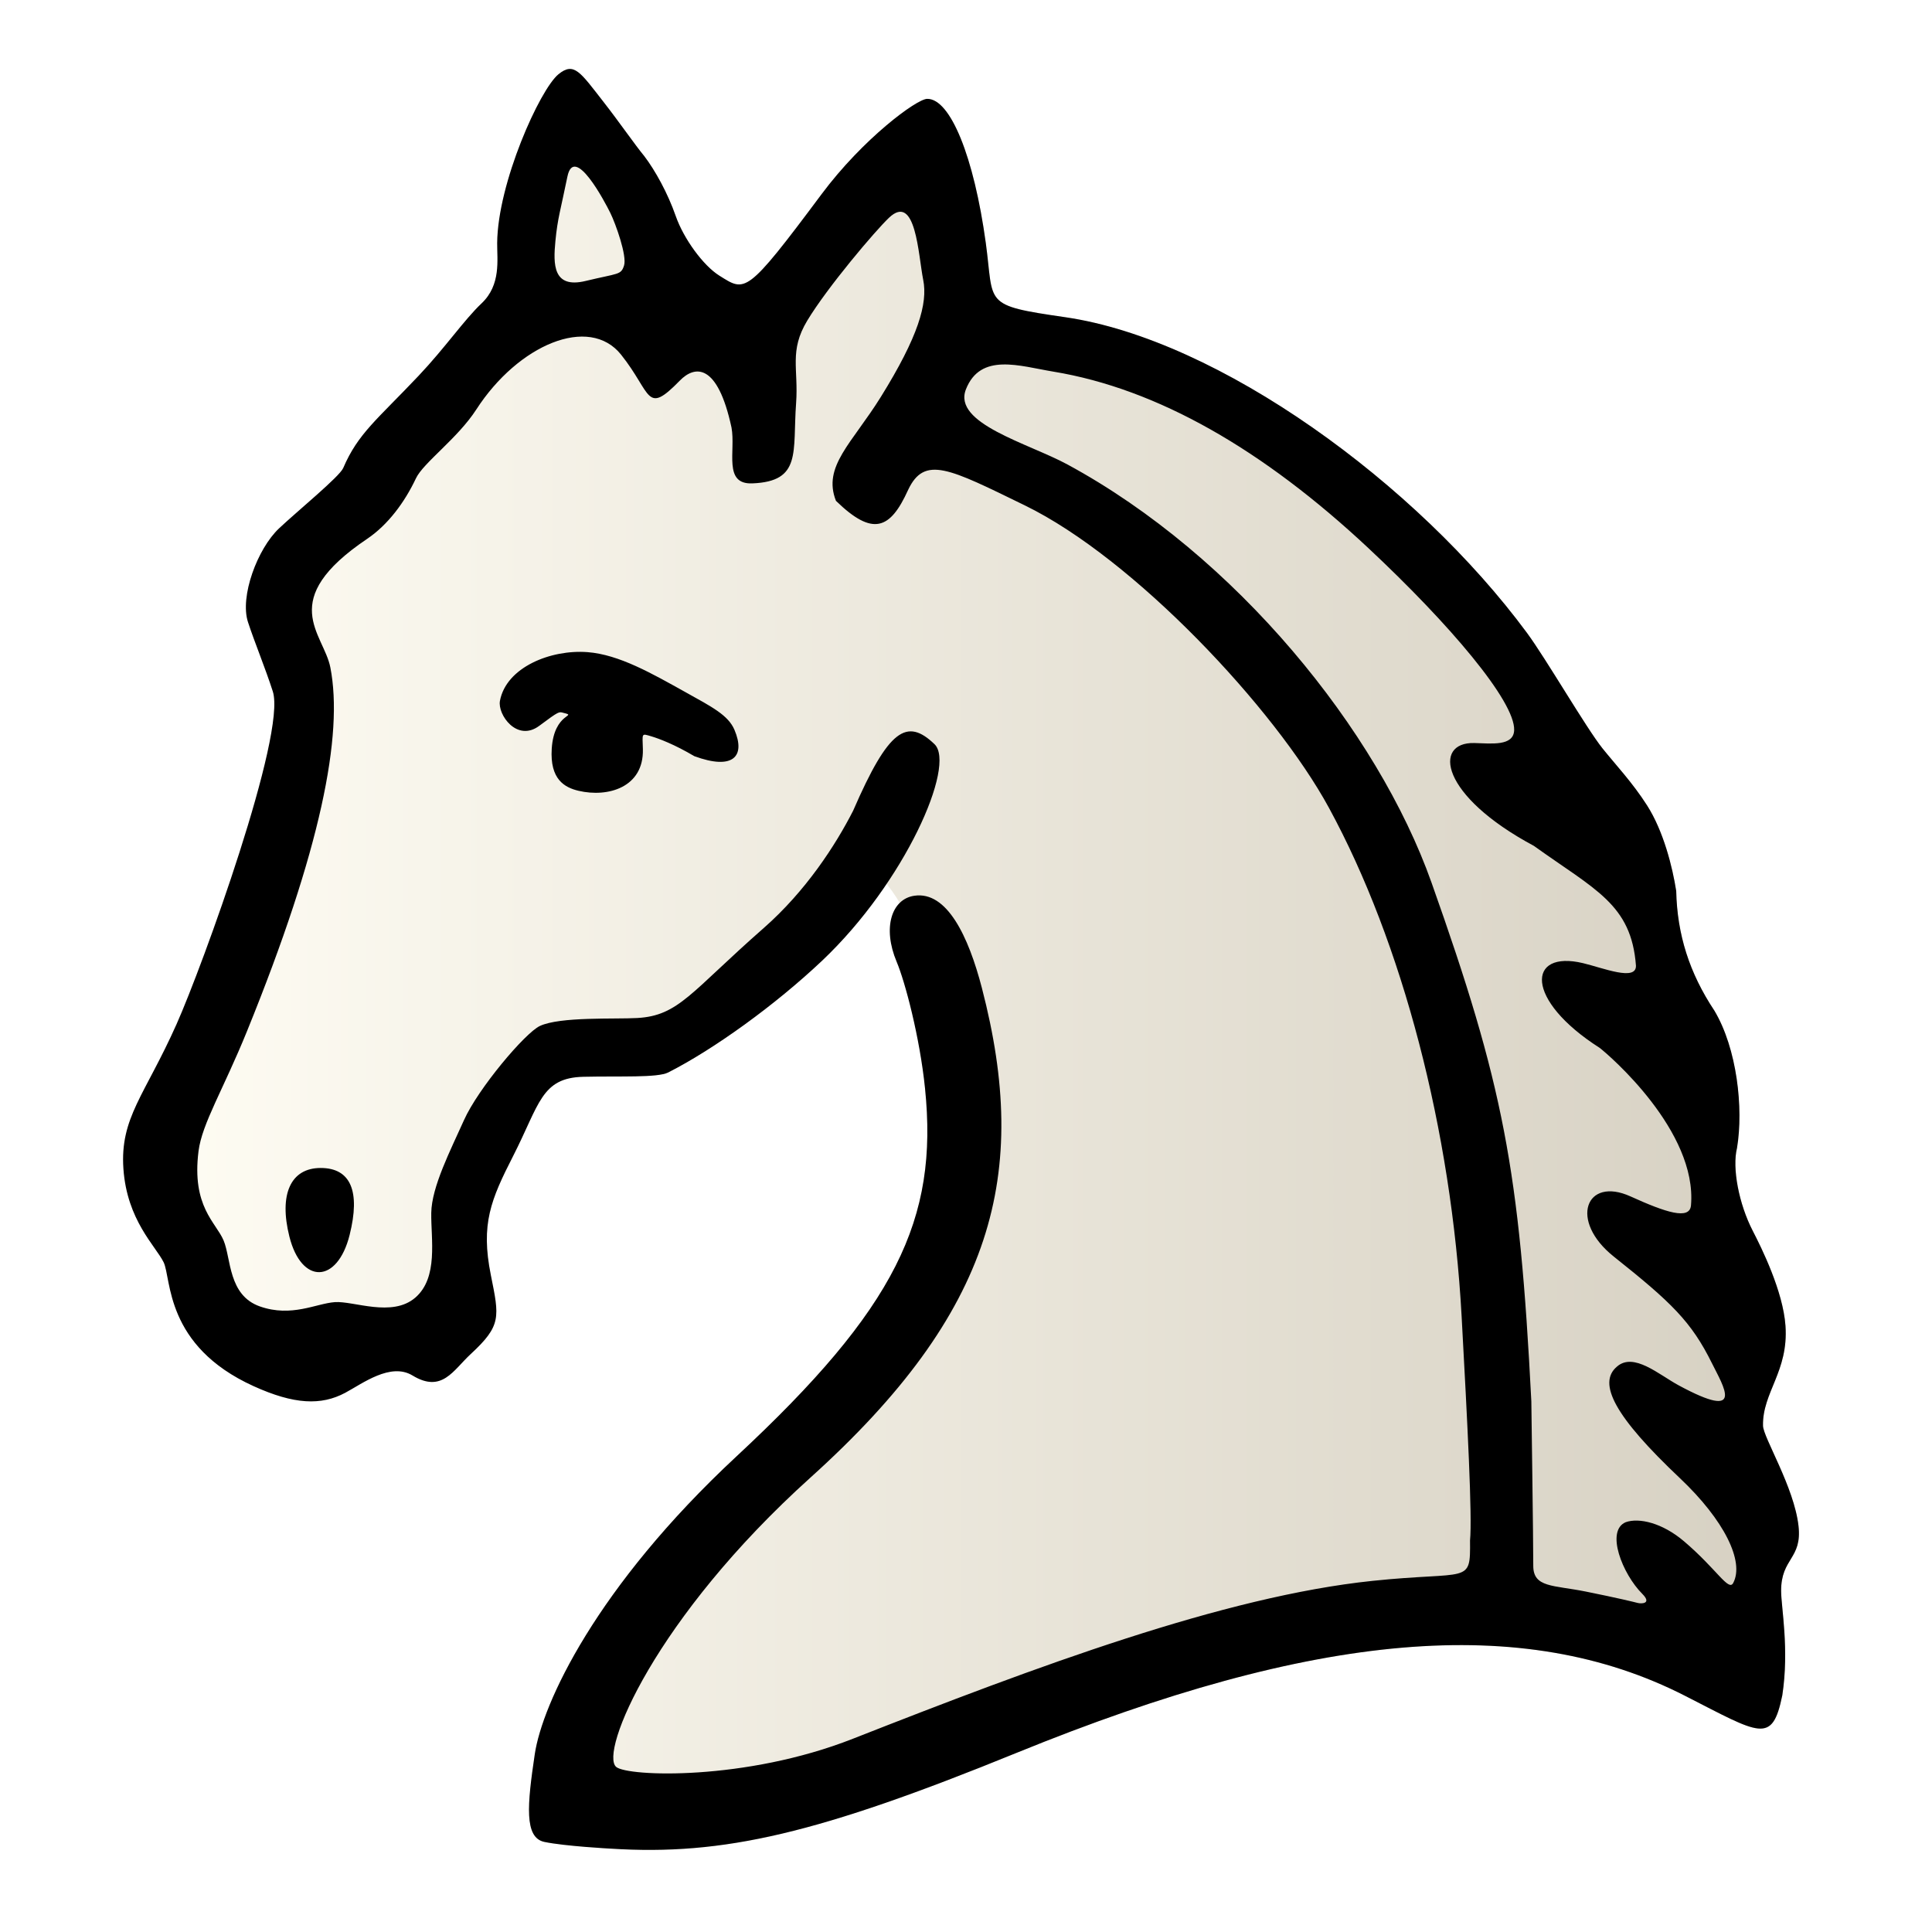
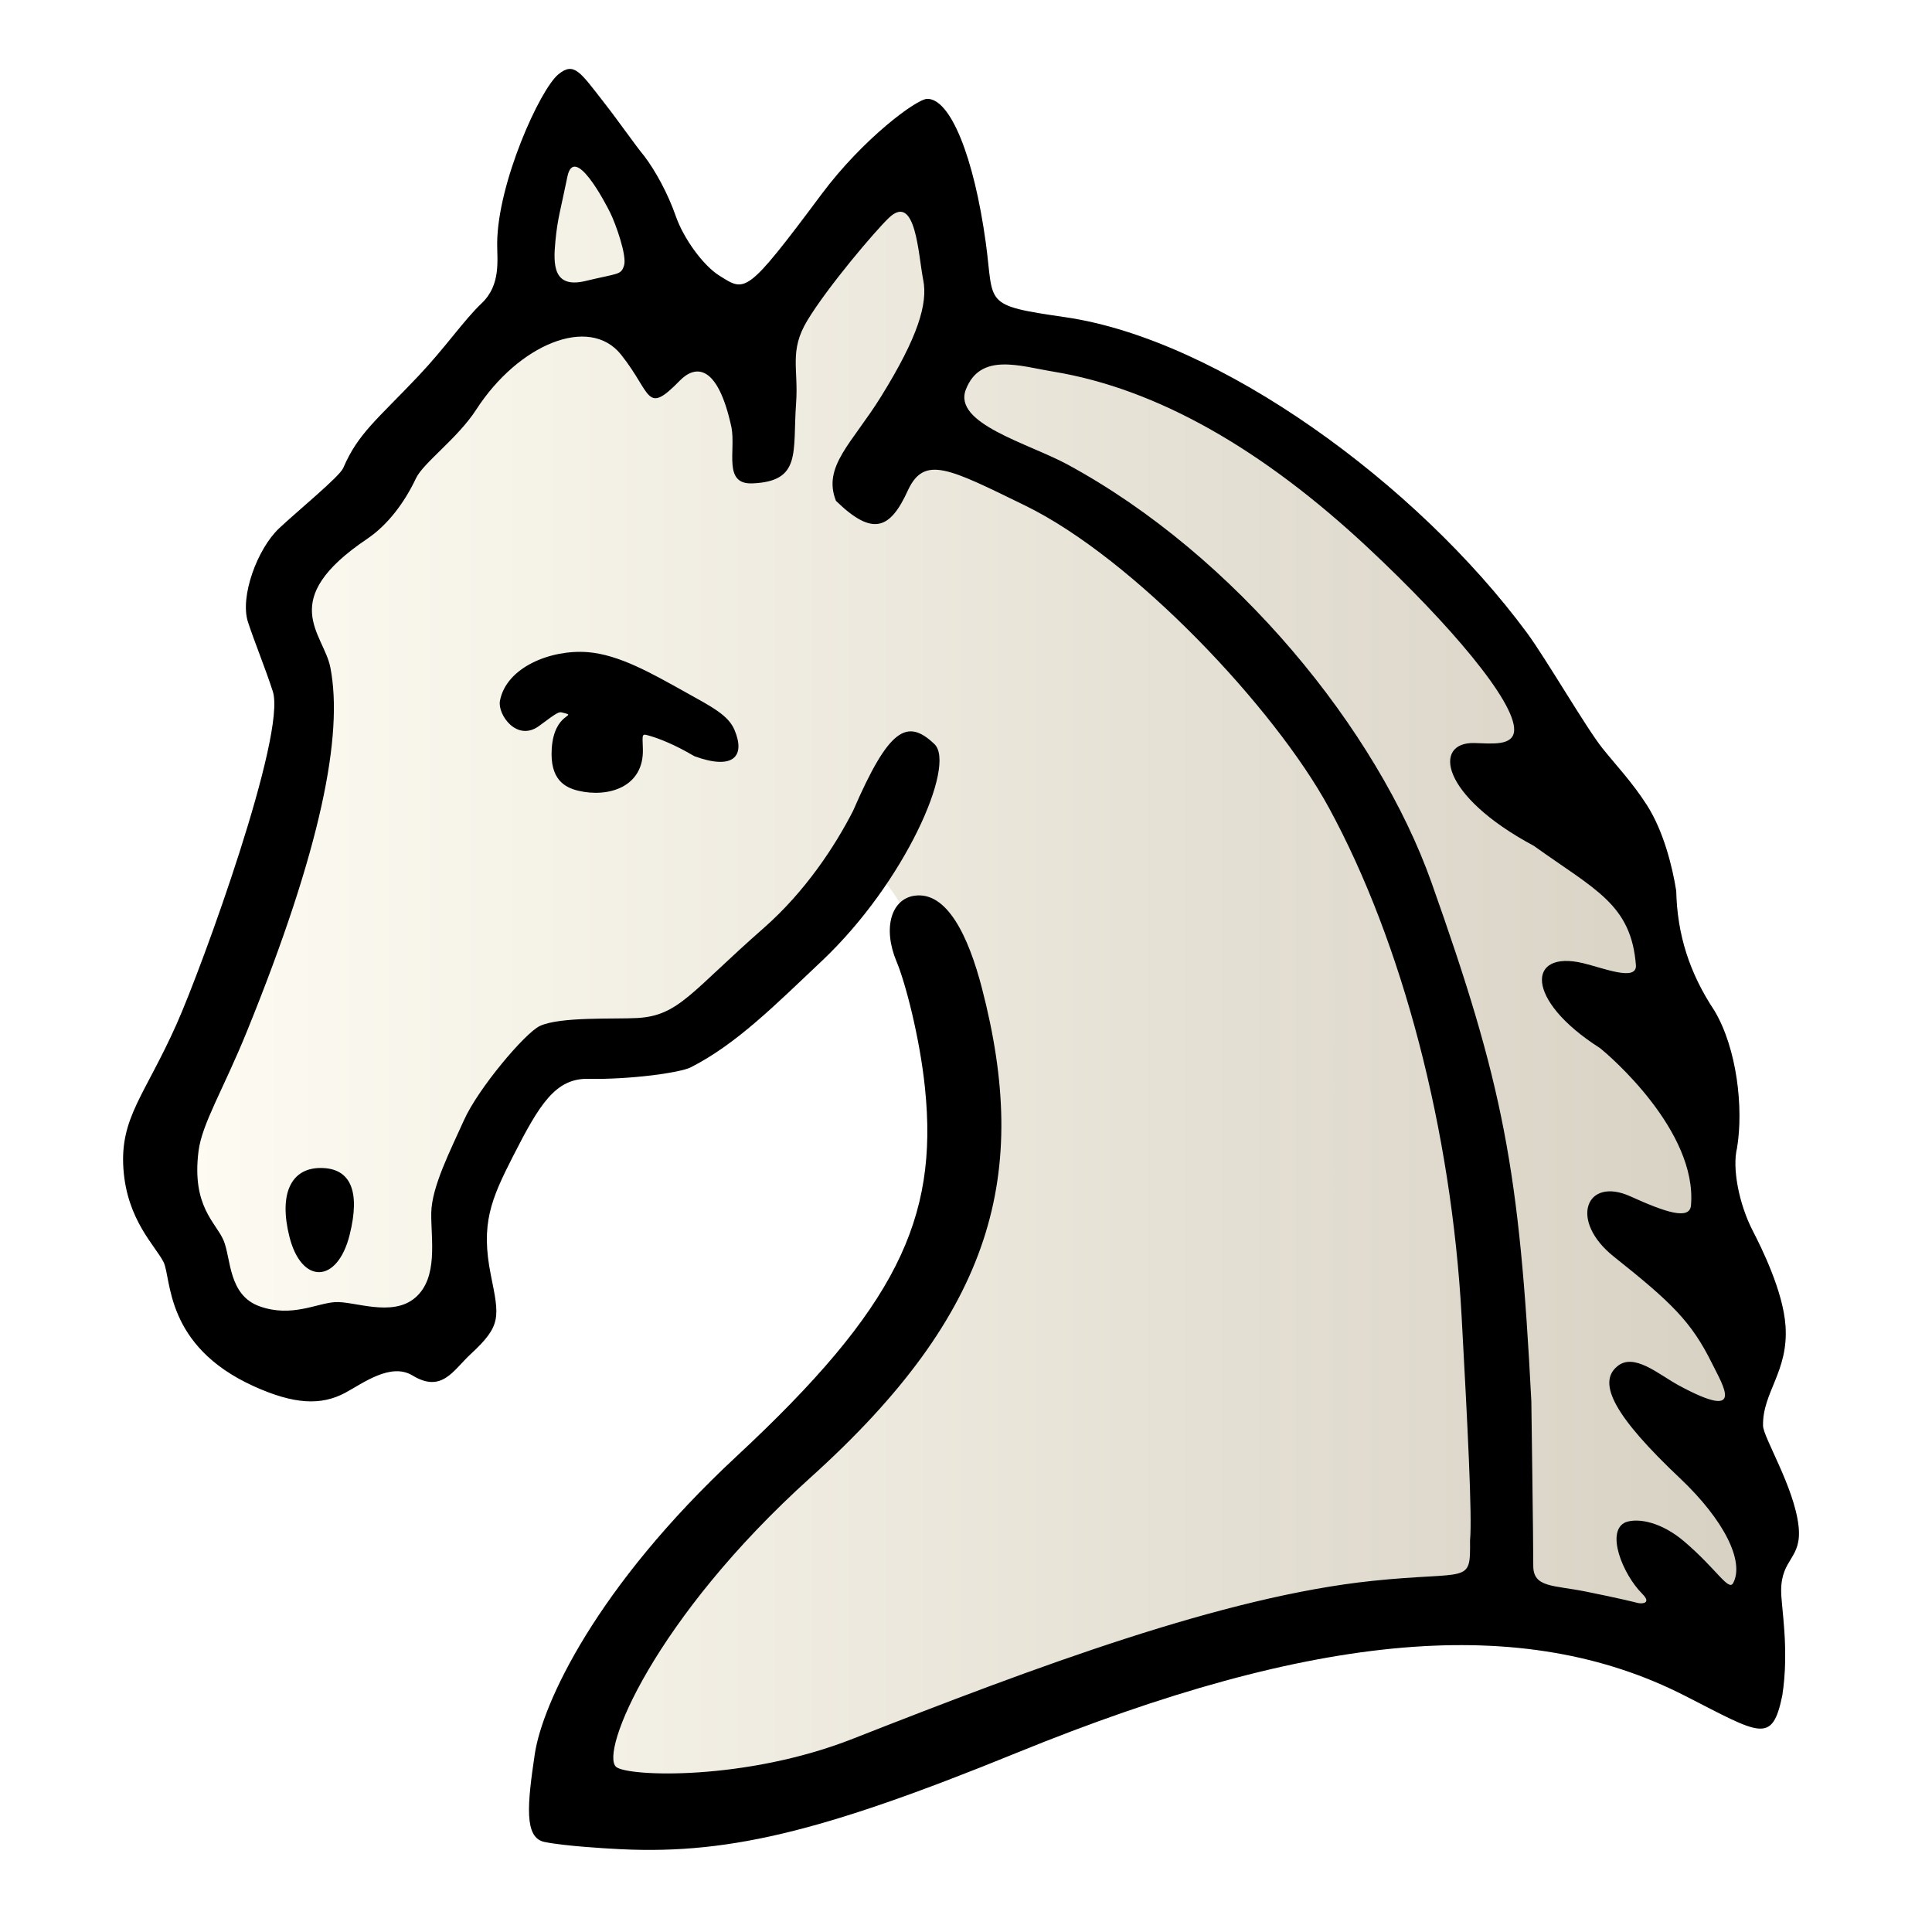
<svg xmlns="http://www.w3.org/2000/svg" xmlns:xlink="http://www.w3.org/1999/xlink" version="1.0" width="300pt" height="300pt" viewBox="0 0 300 300" preserveAspectRatio="xMidYMid meet" id="svg2">
  <defs id="defs12">
    <linearGradient id="linearGradient850">
      <stop style="stop-color:#fffdf4;stop-opacity:1" offset="0" id="stop846" />
      <stop style="stop-color:#d6d0c2;stop-opacity:1" offset="1" id="stop848" />
    </linearGradient>
    <filter style="color-interpolation-filters:sRGB;" id="filter18775">
      <feGaussianBlur in="SourceGraphic" stdDeviation="5.997" result="blur1" id="feGaussianBlur18721" />
      <feConvolveMatrix in="blur1" targetX="1" targetY="1" order="3 3" kernelMatrix="0 250 0 250 -1010 250 0 250 0 " result="convolve1" id="feConvolveMatrix18723" />
      <feComposite in="convolve1" in2="convolve1" k1="1" k2="1" k4="0.04" operator="arithmetic" result="composite1" id="feComposite18725" />
      <feColorMatrix in="composite1" values="0 0 0 0 0 0 0 0 0 0 0 0 0 0 0 -0.212 -0.715 -0.072 1 0 " result="color1" id="feColorMatrix18727" />
      <feGaussianBlur stdDeviation="0.61" result="blur2" id="feGaussianBlur18729" />
      <feColorMatrix values="1 0 0 0 0 0 1 0 0 0 0 0 1 0 0 0 0 0 2.7 -1 " result="color2" id="feColorMatrix18731" />
      <feFlood flood-color="rgb(255,255,255)" result="flood1" id="feFlood18733" />
      <feBlend in2="color2" mode="multiply" result="blend1" id="feBlend18735" />
      <feComponentTransfer in="blend1" result="component1" id="feComponentTransfer18743">
        <feFuncR type="discrete" tableValues="0 1 1 1" id="feFuncR18737" />
        <feFuncG type="discrete" tableValues="0 1 1 1" id="feFuncG18739" />
        <feFuncB type="discrete" tableValues="0 1 1 1" id="feFuncB18741" />
      </feComponentTransfer>
      <feGaussianBlur stdDeviation="0.61" result="blur3" id="feGaussianBlur18745" />
      <feColorMatrix in="blur3" values="0 0 0 0 0 0 0 0 0 0 0 0 0 0 0 -0.212 -0.715 -0.072 1 0 " result="color3" id="feColorMatrix18747" />
      <feColorMatrix values="1 0 0 0 0 0 1 0 0 0 0 0 1 0 0 0 0 0 1.9 -0.5 " result="color4" id="feColorMatrix18749" />
      <feFlood flood-color="rgb(0,0,0)" result="flood2" id="feFlood18751" />
      <feComposite in="flood2" in2="color4" operator="in" result="composite2" id="feComposite18753" />
      <feComposite in="composite2" in2="composite2" operator="arithmetic" k2="1" result="composite3" id="feComposite18755" />
      <feOffset dx="0" dy="0" result="offset1" id="feOffset18757" />
      <feFlood in="color4" flood-color="rgb(66,66,66)" result="flood3" id="feFlood18759" />
      <feComposite in="flood3" in2="color4" operator="out" result="composite4" id="feComposite18761" />
      <feComposite in="composite4" in2="composite4" operator="arithmetic" k2="1" result="composite5" id="feComposite18763" />
      <feMerge result="merge1" id="feMerge18769">
        <feMergeNode in="composite5" id="feMergeNode18765" />
        <feMergeNode in="offset1" id="feMergeNode18767" />
      </feMerge>
      <feColorMatrix values="1 0 0 0 0 0 1 0 0 0 0 0 1 0 0 0 0 0 1.3 0 " result="color5" flood-opacity="0.56" id="feColorMatrix18771" />
      <feComposite in="color5" in2="SourceGraphic" operator="in" result="composite8" id="feComposite18773" />
    </filter>
    <linearGradient xlink:href="#linearGradient850" id="linearGradient852" x1="25.486" y1="198.645" x2="372.457" y2="198.645" gradientUnits="userSpaceOnUse" />
  </defs>
  <path style="display:inline;fill:url(#linearGradient852);fill-opacity:1;stroke-width:3.118" d="m 117.77,14.293 c -0.649,0.067 -1.335,0.424 -2.141,1.084 -3.865,3.164 -12.599,22.557 -12.689,34.945 -0.026,3.491 0.825,8.651 -3.223,12.482 -3.641,3.447 -7.483,9.12 -13.062,15.02 -8.575,9.067 -12.516,11.895 -15.592,19.082 -0.763,1.782 -9.447,8.882 -13.271,12.479 -4.504,4.236 -8.165,14.139 -6.451,19.402 1.33,4.085 3.6,9.558 5.146,14.375 2.847,8.867 -14.543,56.801 -19.928,68.885 -6.563,14.728 -11.745,19.345 -11.002,29.971 0.743,10.626 6.66,15.961 8.314,19.309 1.654,3.348 0.195,17.3 18.65,25.672 8.369,3.797 13.967,4.039 18.963,1.365 3.583,-1.918 9.382,-6.337 13.926,-3.58 6.108,3.706 8.408,-1.072 12.055,-4.441 6.408,-5.921 5.91,-7.649 4.164,-16.34 -2.129,-10.593 0.007,-15.628 4.615,-24.66 5.457,-10.697 5.799,-16.202 14.541,-16.402 7.55,-0.173 15.342,0.236 17.564,-0.895 9.435,-4.798 22.1,-13.915 31.867,-23.146 4.085,-3.861 9.484,-12.215 12.714,-16.618 2.433,2.729 4.65,6.35 6.957,12.412 1.588,4.171 0.535,19.988 1.629,30.647 2.789,27.17 -6.091,45.55 -39.002,76.158 -29.172,27.131 -40.254,51.294 -41.799,61.709 -1.545,10.415 -2.225,17.258 1.984,18.143 4.21,0.885 13.709,1.393 13.709,1.393 23.435,1.504 43.112,-3.139 84.076,-19.834 61.871,-25.216 104.89,-28.894 138.342,-11.828 15.655,7.987 18.076,10.141 20.18,-0.066 1.468,-9.561 -0.236,-18.224 -0.242,-21.623 -0.016,-6.846 4.382,-6.582 3.598,-13.473 -0.916,-8.053 -7.296,-18.29 -7.348,-20.729 -0.147,-6.9 5.311,-11.23 4.652,-20.697 -0.498,-7.15 -4.953,-16.116 -6.766,-19.631 -2.891,-5.592 -4.309,-13.042 -3.27,-17.184 1.369,-8.241 -0.008,-20.583 -4.676,-28.416 -5.203,-7.825 -7.715,-15.814 -7.912,-24.781 -0.77,-4.954 -2.617,-12.371 -6.031,-17.721 -3.025,-4.74 -6.536,-8.442 -9.236,-11.816 -3.376,-4.219 -11.688,-18.562 -15.646,-23.924 -22.765,-30.835 -63.743,-60.721 -95.592,-65.342 -17.255,-2.503 -14.686,-2.595 -16.436,-15.359 -2.45,-17.872 -7.34,-29.896 -12.137,-29.846 -2.186,0.023 -13.306,8.252 -21.873,19.744 -15.68,21.034 -15.761,20.227 -21.16,16.855 -3.323,-2.075 -7.388,-7.631 -9.031,-12.346 -1.643,-4.715 -4.242,-9.428 -6.523,-12.42 -1.818,-2.181 -5.255,-7.154 -8.457,-11.246 -3.58,-4.576 -5.204,-6.97 -7.152,-6.768 z" transform="scale(0.75)" id="path842" />
-   <path id="path843" d="m 94.807,287.056 c 0,0 -7.123,-0.38 -10.281,-1.044 -3.157,-0.664 -2.648,-5.796 -1.489,-13.607 1.158,-7.811 9.471,-25.935 31.35,-46.283 24.683,-22.956 31.343,-36.74 29.251,-57.118 -0.821,-7.995 -3.103,-16.56 -4.402,-19.645 -2.235,-5.306 -0.796,-9.753 2.75,-10.27 5.054,-0.737 8.391,6.28 10.484,14.333 7.498,28.849 1.917,50.295 -26.592,75.988 -24.285,21.887 -32.82,42.771 -30.191,44.962 1.8,1.499 20.011,2.199 36.732,-4.373 28.606,-11.244 57.602,-22.109 80.707,-24.524 15.035,-1.572 15.211,0.637 15.139,-6.276 0.365,-3.65 -0.404,-18.288 -1.303,-34.757 -1.581,-28.938 -9.201,-58.054 -20.611,-79.017 -8.418,-15.467 -30.305,-38.707 -47.203,-46.942 -11.76,-5.731 -15.589,-7.815 -18.14,-2.402 -2.773,6.114 -5.456,7.277 -11.202,1.688 -2.115,-5.355 2.504,-8.944 6.988,-16.167 5.786,-9.321 7.296,-14.486 6.561,-18.146 -0.771,-3.835 -1.127,-13.629 -5.321,-9.636 -2.136,2.033 -9.536,10.752 -12.679,15.958 -2.85,4.721 -1.347,7.489 -1.737,12.823 -0.556,7.603 0.906,12.151 -6.796,12.458 -4.567,0.182 -2.557,-5.021 -3.235,-8.675 -2.166,-10.043 -5.683,-9.685 -8.028,-7.281 -5.329,5.462 -4.296,2.013 -9.116,-4.029 -4.961,-6.219 -15.979,-1.557 -22.482,8.512 -2.898,4.487 -8.233,8.276 -9.371,10.686 -1.757,3.723 -4.338,7.214 -7.583,9.402 -14.17,9.55 -6.747,14.655 -5.71,19.969 2.04,10.458 -1.437,28.168 -12.946,56.49 -3.675,9.044 -6.984,14.342 -7.523,18.609 -1.09,8.635 2.715,11.059 3.893,13.879 1.178,2.82 0.708,8.515 5.639,10.242 4.931,1.727 8.709,-0.458 11.631,-0.668 2.922,-0.21 8.888,2.416 12.497,-0.699 3.609,-3.115 2.417,-9.092 2.478,-13.155 0.061,-4.063 2.973,-9.693 5.083,-14.41 2.189,-4.895 9.494,-13.554 11.785,-14.62 3.16,-1.47 11.661,-1.037 15.119,-1.234 6.462,-0.367 8.277,-4.001 19.635,-13.97 6.548,-5.747 11.163,-12.883 13.883,-18.215 5.528,-12.74 8.36,-14.442 12.634,-10.342 3.392,3.254 -4.595,21.478 -17.445,33.622 -7.325,6.923 -16.824,13.761 -23.901,17.359 -1.667,0.848 -7.512,0.541 -13.174,0.671 -6.556,0.15 -6.813,4.279 -10.906,12.302 -3.456,6.774 -5.058,10.549 -3.461,18.494 1.31,6.518 1.683,7.815 -3.123,12.256 -2.735,2.527 -4.459,6.11 -9.04,3.331 -3.408,-2.067 -7.758,1.247 -10.445,2.685 -3.747,2.005 -7.944,1.824 -14.221,-1.024 -13.842,-6.279 -12.747,-16.744 -13.987,-19.255 -1.241,-2.511 -5.679,-6.512 -6.237,-14.482 -0.557,-7.97 3.329,-11.431 8.251,-22.477 4.039,-9.063 17.081,-45.014 14.946,-51.665 -1.16,-3.613 -2.862,-7.717 -3.859,-10.781 -1.285,-3.948 1.46,-11.374 4.838,-14.551 2.868,-2.698 9.382,-8.022 9.954,-9.359 2.307,-5.39 5.262,-7.512 11.693,-14.312 4.184,-4.424 7.067,-8.679 9.797,-11.264 3.036,-2.874 2.398,-6.745 2.417,-9.363 0.068,-9.291 6.619,-23.836 9.518,-26.209 2.417,-1.979 3.39,-0.312 6.97,4.264 2.402,3.069 4.979,6.798 6.342,8.434 1.711,2.244 3.661,5.78 4.894,9.316 1.233,3.536 4.28,7.702 6.773,9.259 4.05,2.529 4.11,3.133 15.87,-12.642 6.425,-8.619 14.766,-14.791 16.405,-14.808 3.598,-0.038 7.265,8.981 9.102,22.385 1.312,9.574 -0.615,9.641 12.327,11.518 23.886,3.465 54.62,25.88 71.694,49.006 2.969,4.021 9.203,14.779 11.735,17.944 2.025,2.531 4.658,5.306 6.926,8.862 2.56,4.013 3.947,9.575 4.524,13.29 0.148,6.726 2.032,12.718 5.934,18.587 3.501,5.875 4.534,15.131 3.507,21.312 -0.78,3.106 0.284,8.694 2.452,12.887 1.359,2.636 4.7,9.36 5.073,14.723 0.494,7.101 -3.599,10.348 -3.489,15.523 0.039,1.829 4.824,9.507 5.511,15.547 0.588,5.168 -2.71,4.97 -2.698,10.104 0.005,2.549 1.283,9.046 0.181,16.217 -1.578,7.656 -3.392,6.041 -15.134,0.051 -25.089,-12.799 -57.353,-10.041 -103.756,8.871 -30.723,12.521 -45.482,16.003 -63.058,14.875 z M 255.011,247.489 c -3.082,-3.082 -5.734,-9.785 -2.571,-11.123 2.071,-0.733 5.69,0.106 9.043,2.958 5.135,4.367 6.93,7.848 7.651,6.477 1.754,-3.333 -1.377,-9.751 -8.291,-16.283 -10.095,-9.537 -12.817,-14.717 -9.774,-17.304 2.601,-2.291 6.509,1.232 9.579,2.893 10.515,5.689 6.924,0.102 5.184,-3.417 -3.203,-6.48 -6.308,-9.459 -15.24,-16.566 -7.014,-5.581 -4.349,-12.496 2.593,-9.346 5.536,2.512 9.19,3.697 9.39,1.392 1.001,-11.52 -12.684,-23.311 -14.188,-24.463 -11.706,-7.474 -11.263,-15.231 -2.57,-13.148 3.145,0.754 8.269,2.847 8.213,0.39 -0.716,-9.551 -6.335,-11.77 -15.851,-18.604 -14.592,-7.808 -15.687,-16.12 -9.263,-15.967 2.658,0.064 6.122,0.536 6.202,-2.009 0.14,-4.471 -9.98,-16.42 -22.664,-28.285 -16.275,-15.224 -32.693,-24.712 -48.908,-27.381 -5.188,-0.854 -11.302,-3.012 -13.563,2.767 -2.074,5.301 9.669,8.349 15.769,11.652 26.152,14.163 48.151,41.298 56.532,64.922 11.15,31.427 13.663,44.484 15.501,80.551 0,0 0.311,22.098 0.3,25.527 -0.011,3.429 3.088,2.994 8.145,4.013 5.057,1.019 7.489,1.618 8.068,1.77 0.579,0.152 2.255,0.127 0.712,-1.416 z M 96.902,41.23 c 0.479,-1.498 -1.293,-6.455 -2.125,-8.153 -0.831,-1.698 -5.624,-10.803 -6.676,-5.628 -1.052,5.175 -1.515,6.396 -1.859,9.996 -0.345,3.6 -0.398,7.413 4.701,6.181 5.098,-1.231 5.48,-0.898 5.959,-2.396 z M 44.937,192.02 c -1.651,-6.579 0.205,-10.657 4.853,-10.657 4.656,0 6.207,3.594 4.495,10.416 -1.9,7.57 -7.473,7.713 -9.348,0.24 z m 40.736,-75.753 c 0.36,-5.734 4.146,-4.99 1.802,-5.58 -0.688,-0.173 -0.613,-0.316 -3.731,2.012 -3.472,2.592 -6.512,-1.751 -6.113,-3.875 0.976,-5.206 7.882,-7.997 13.601,-7.56 4.908,0.375 10.023,3.33 15.247,6.236 4.097,2.279 6.603,3.562 7.565,5.823 1.764,4.143 -0.2,6.315 -6.238,4.092 -3.036,-1.799 -5.442,-2.714 -6.685,-3.083 -1.575,-0.467 -1.359,-0.503 -1.295,2.012 0.149,5.92 -5.419,7.524 -9.982,6.452 -2.184,-0.513 -4.47,-1.778 -4.171,-6.529 z" style="display:inline;fill:#000000;stroke-width:2.339" />
+   <path style="display:inline;fill:#000000;stroke-width:2.339" d="m 94.807,287.056 c 0,0 -7.123,-0.38 -10.281,-1.044 -3.157,-0.664 -2.648,-5.796 -1.489,-13.607 1.158,-7.811 9.471,-25.935 31.35,-46.283 24.683,-22.956 31.343,-36.74 29.251,-57.118 -0.821,-7.995 -3.103,-16.56 -4.402,-19.645 -2.235,-5.306 -0.796,-9.753 2.75,-10.27 5.054,-0.737 8.391,6.28 10.484,14.333 7.498,28.849 1.917,50.295 -26.592,75.988 -24.285,21.887 -32.82,42.771 -30.191,44.962 1.8,1.499 20.011,2.199 36.732,-4.373 28.606,-11.244 57.602,-22.109 80.707,-24.524 15.035,-1.572 15.211,0.637 15.139,-6.276 0.365,-3.65 -0.404,-18.288 -1.303,-34.757 -1.581,-28.938 -9.201,-58.054 -20.611,-79.017 -8.418,-15.467 -30.305,-38.707 -47.203,-46.942 -11.76,-5.731 -15.589,-7.815 -18.14,-2.402 -2.773,6.114 -5.456,7.277 -11.202,1.688 -2.115,-5.355 2.504,-8.944 6.988,-16.167 5.786,-9.321 7.296,-14.486 6.561,-18.146 -0.771,-3.835 -1.127,-13.629 -5.321,-9.636 -2.136,2.033 -9.536,10.752 -12.679,15.958 -2.85,4.721 -1.347,7.489 -1.737,12.823 -0.556,7.603 0.906,12.151 -6.796,12.458 -4.567,0.182 -2.557,-5.021 -3.235,-8.675 -2.166,-10.043 -5.683,-9.685 -8.028,-7.281 -5.329,5.462 -4.296,2.013 -9.116,-4.029 -4.961,-6.219 -15.979,-1.557 -22.482,8.512 -2.898,4.487 -8.233,8.276 -9.371,10.686 -1.757,3.723 -4.338,7.214 -7.583,9.402 -14.17,9.55 -6.747,14.655 -5.71,19.969 2.04,10.458 -1.437,28.168 -12.946,56.49 -3.675,9.044 -6.984,14.342 -7.523,18.609 -1.09,8.635 2.715,11.059 3.893,13.879 1.178,2.82 0.708,8.515 5.639,10.242 4.931,1.727 8.709,-0.458 11.631,-0.668 2.922,-0.21 8.888,2.416 12.497,-0.699 3.609,-3.115 2.417,-9.092 2.478,-13.155 0.061,-4.063 2.973,-9.693 5.083,-14.41 2.189,-4.895 9.494,-13.554 11.785,-14.62 3.16,-1.47 11.661,-1.037 15.119,-1.234 6.462,-0.367 8.277,-4.001 19.635,-13.97 6.548,-5.747 11.163,-12.883 13.883,-18.215 5.528,-12.74 8.36,-14.442 12.634,-10.342 3.392,3.254 -4.595,21.478 -17.445,33.622 -7.325,6.923 -13.325,12.965 -20.401,16.564 -1.667,0.848 -9.588,1.92 -15.878,1.784 -5.133,-0.111 -7.608,3.961 -11.701,11.984 -3.456,6.774 -5.058,10.549 -3.461,18.494 1.31,6.518 1.683,7.815 -3.123,12.256 -2.735,2.527 -4.459,6.11 -9.04,3.331 -3.408,-2.067 -7.758,1.247 -10.445,2.685 -3.747,2.005 -7.944,1.824 -14.221,-1.024 -13.842,-6.279 -12.747,-16.744 -13.987,-19.255 -1.241,-2.511 -5.679,-6.512 -6.237,-14.482 -0.557,-7.97 3.329,-11.431 8.251,-22.477 4.039,-9.063 17.081,-45.014 14.946,-51.665 -1.16,-3.613 -2.862,-7.717 -3.859,-10.781 -1.285,-3.948 1.46,-11.374 4.838,-14.551 2.868,-2.698 9.382,-8.022 9.954,-9.359 2.307,-5.39 5.262,-7.512 11.693,-14.312 4.184,-4.424 7.067,-8.679 9.797,-11.264 3.036,-2.874 2.398,-6.745 2.417,-9.363 0.068,-9.291 6.619,-23.836 9.518,-26.209 2.417,-1.979 3.39,-0.312 6.97,4.264 2.402,3.069 4.979,6.798 6.342,8.434 1.711,2.244 3.661,5.78 4.894,9.316 1.233,3.536 4.28,7.702 6.773,9.259 4.05,2.529 4.11,3.133 15.87,-12.642 6.425,-8.619 14.766,-14.791 16.405,-14.808 3.598,-0.038 7.265,8.981 9.102,22.385 1.312,9.574 -0.615,9.641 12.327,11.518 23.886,3.465 54.62,25.88 71.694,49.006 2.969,4.021 9.203,14.779 11.735,17.944 2.025,2.531 4.658,5.306 6.926,8.862 2.56,4.013 3.947,9.575 4.524,13.29 0.148,6.726 2.032,12.718 5.934,18.587 3.501,5.875 4.534,15.131 3.507,21.312 -0.78,3.106 0.284,8.694 2.452,12.887 1.359,2.636 4.7,9.36 5.073,14.723 0.494,7.101 -3.599,10.348 -3.489,15.523 0.039,1.829 4.824,9.507 5.511,15.547 0.588,5.168 -2.71,4.97 -2.698,10.104 0.005,2.549 1.283,9.046 0.181,16.217 -1.578,7.656 -3.392,6.041 -15.134,0.051 -25.089,-12.799 -57.353,-10.041 -103.756,8.871 -30.723,12.521 -45.482,16.003 -63.058,14.875 z m 160.204,-39.567 c -3.082,-3.082 -5.734,-9.785 -2.571,-11.123 2.071,-0.733 5.69,0.106 9.043,2.958 5.135,4.367 6.93,7.848 7.651,6.477 1.754,-3.333 -1.377,-9.751 -8.291,-16.283 -10.095,-9.537 -12.817,-14.717 -9.774,-17.304 2.601,-2.291 6.509,1.232 9.579,2.893 10.515,5.689 6.924,0.102 5.184,-3.417 -3.203,-6.48 -6.308,-9.459 -15.24,-16.566 -7.014,-5.581 -4.349,-12.496 2.593,-9.346 5.536,2.512 9.19,3.697 9.39,1.392 1.001,-11.52 -12.684,-23.311 -14.188,-24.463 -11.706,-7.474 -11.263,-15.231 -2.57,-13.148 3.145,0.754 8.269,2.847 8.213,0.39 -0.716,-9.551 -6.335,-11.77 -15.851,-18.604 -14.592,-7.808 -15.687,-16.12 -9.263,-15.967 2.658,0.064 6.122,0.536 6.202,-2.009 0.14,-4.471 -9.98,-16.42 -22.664,-28.285 -16.275,-15.224 -32.693,-24.712 -48.908,-27.381 -5.188,-0.854 -11.302,-3.012 -13.563,2.767 -2.074,5.301 9.669,8.349 15.769,11.652 26.152,14.163 48.151,41.298 56.532,64.922 11.15,31.427 13.663,44.484 15.501,80.551 0,0 0.311,22.098 0.3,25.527 -0.011,3.429 3.088,2.994 8.145,4.013 5.057,1.019 7.489,1.618 8.068,1.77 0.579,0.152 2.255,0.127 0.712,-1.416 z M 96.902,41.23 c 0.479,-1.498 -1.293,-6.455 -2.125,-8.153 -0.831,-1.698 -5.624,-10.803 -6.676,-5.628 -1.052,5.175 -1.515,6.396 -1.859,9.996 -0.345,3.6 -0.398,7.413 4.701,6.181 5.098,-1.231 5.48,-0.898 5.959,-2.396 z M 44.937,192.02 c -1.651,-6.579 0.205,-10.657 4.853,-10.657 4.656,0 6.207,3.594 4.495,10.416 -1.9,7.57 -7.473,7.713 -9.348,0.24 z m 40.736,-75.753 c 0.36,-5.734 4.146,-4.99 1.802,-5.58 -0.688,-0.173 -0.613,-0.316 -3.731,2.012 -3.472,2.592 -6.512,-1.751 -6.113,-3.875 0.976,-5.206 7.882,-7.997 13.601,-7.56 4.908,0.375 10.023,3.33 15.247,6.236 4.097,2.279 6.603,3.562 7.565,5.823 1.764,4.143 -0.2,6.315 -6.238,4.092 -3.036,-1.799 -5.442,-2.714 -6.685,-3.083 -1.575,-0.467 -1.359,-0.503 -1.295,2.012 0.149,5.92 -5.419,7.524 -9.982,6.452 -2.184,-0.513 -4.47,-1.778 -4.171,-6.529 z" id="path842-0" />
</svg>
